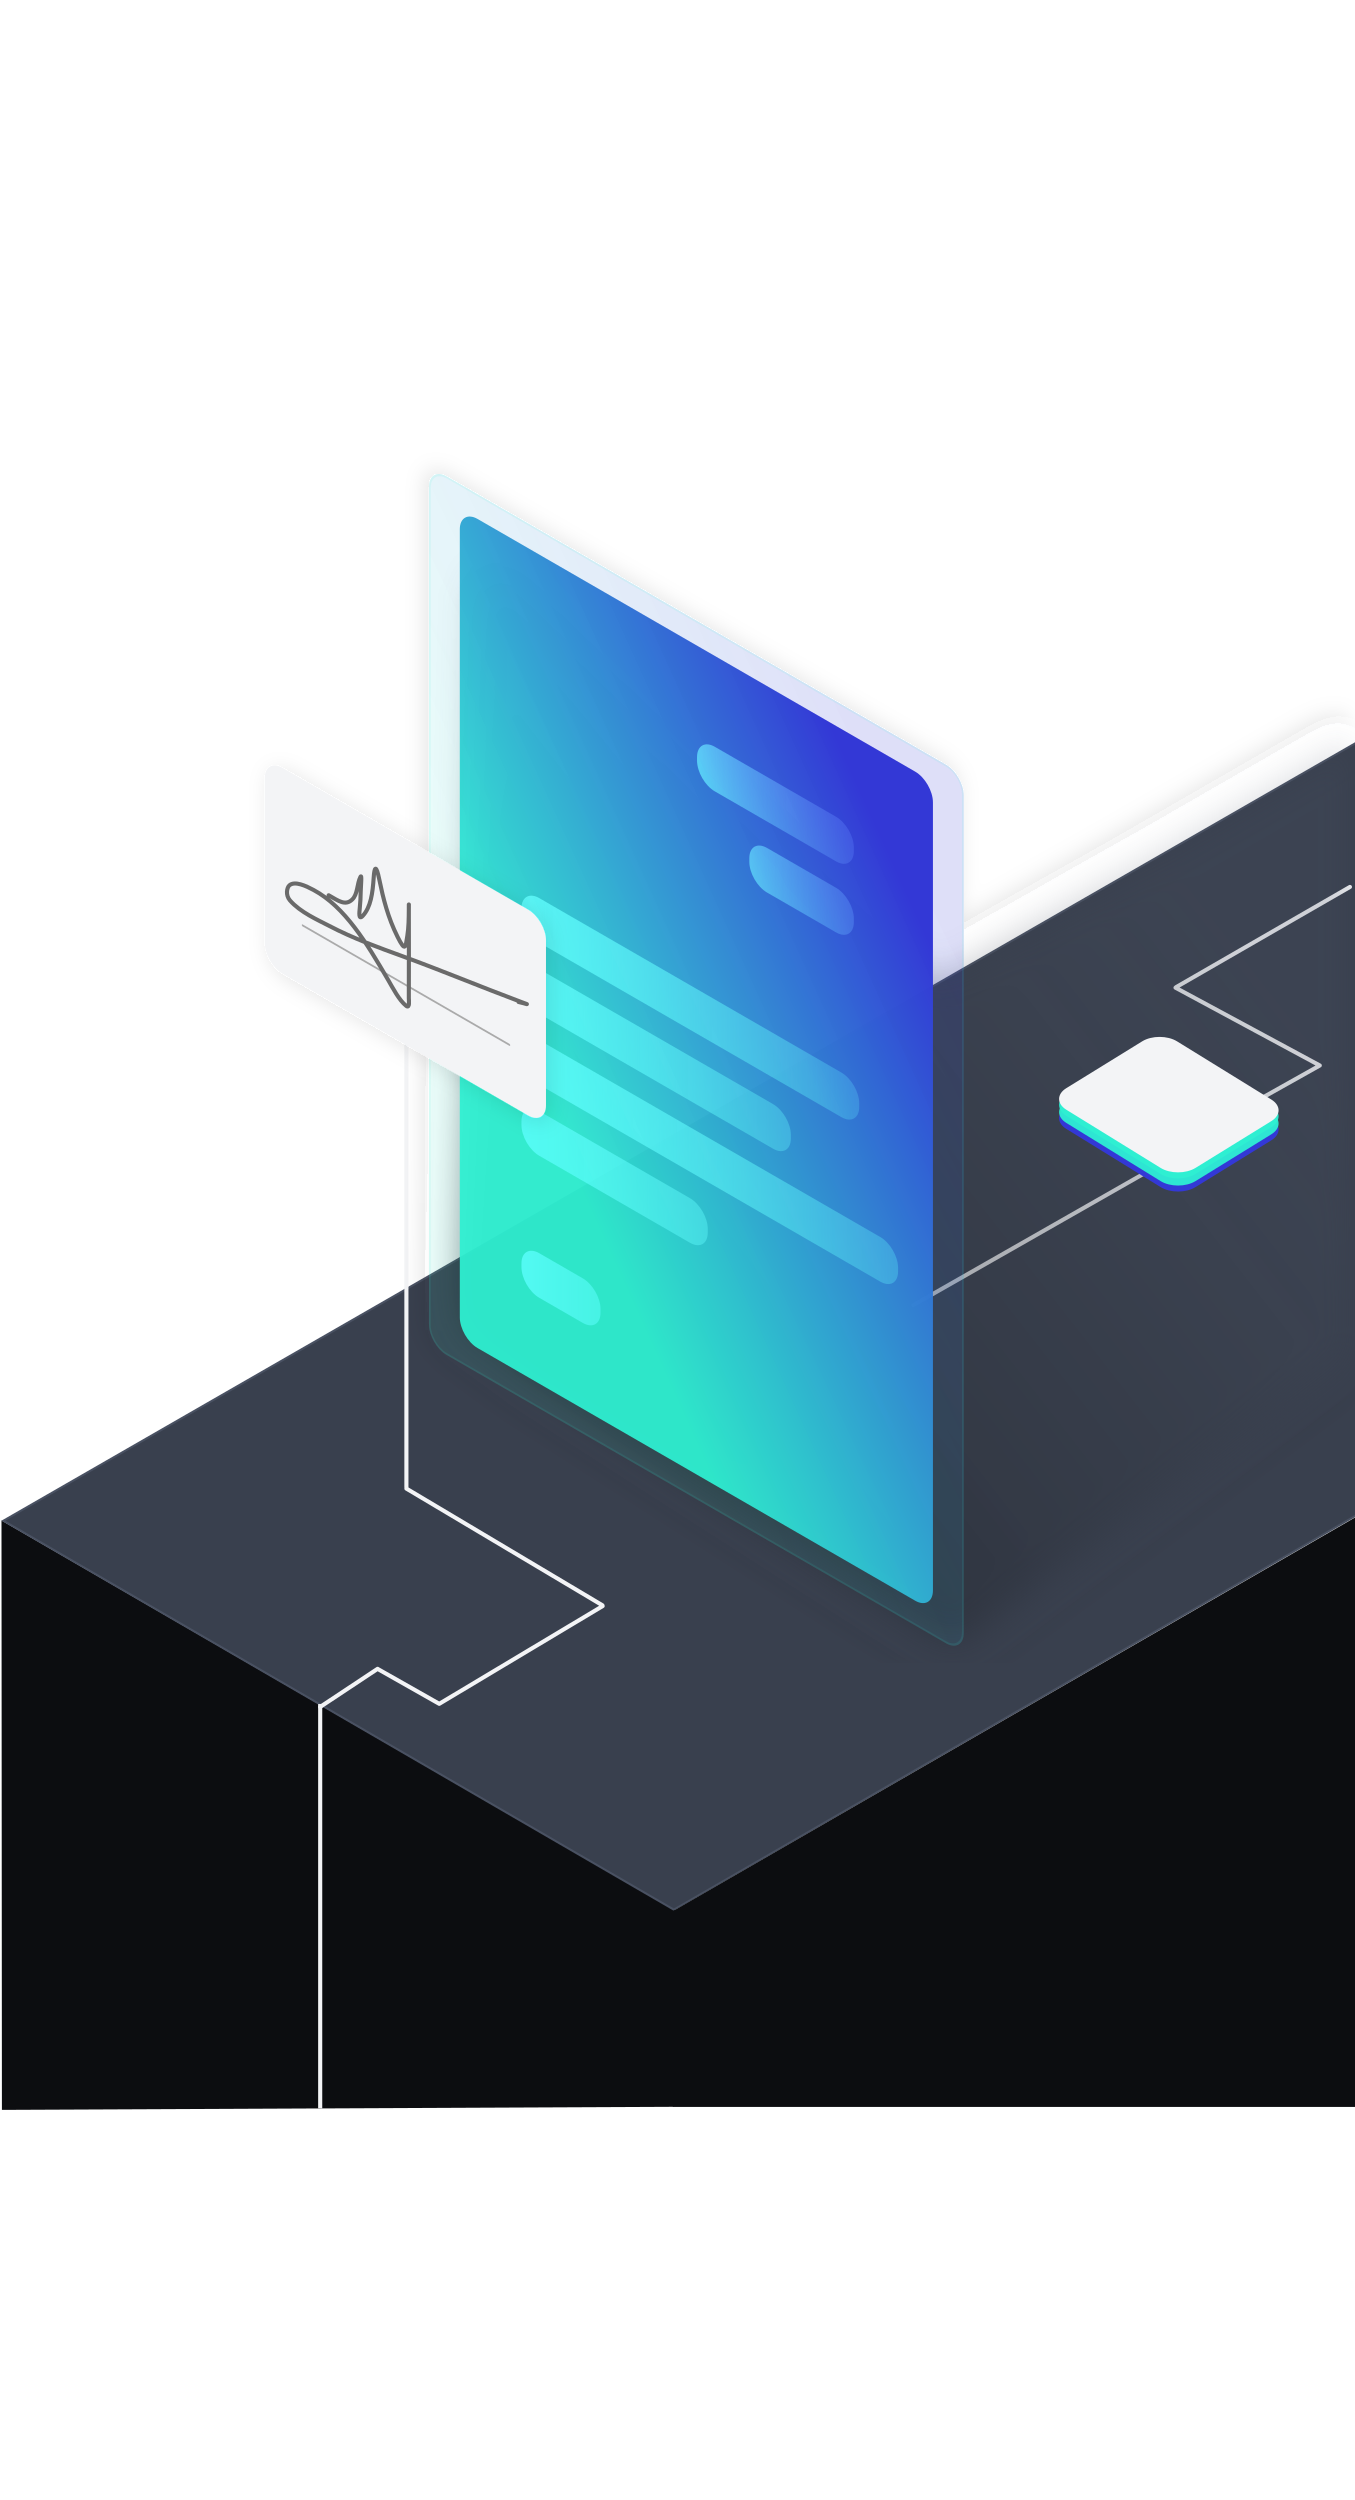
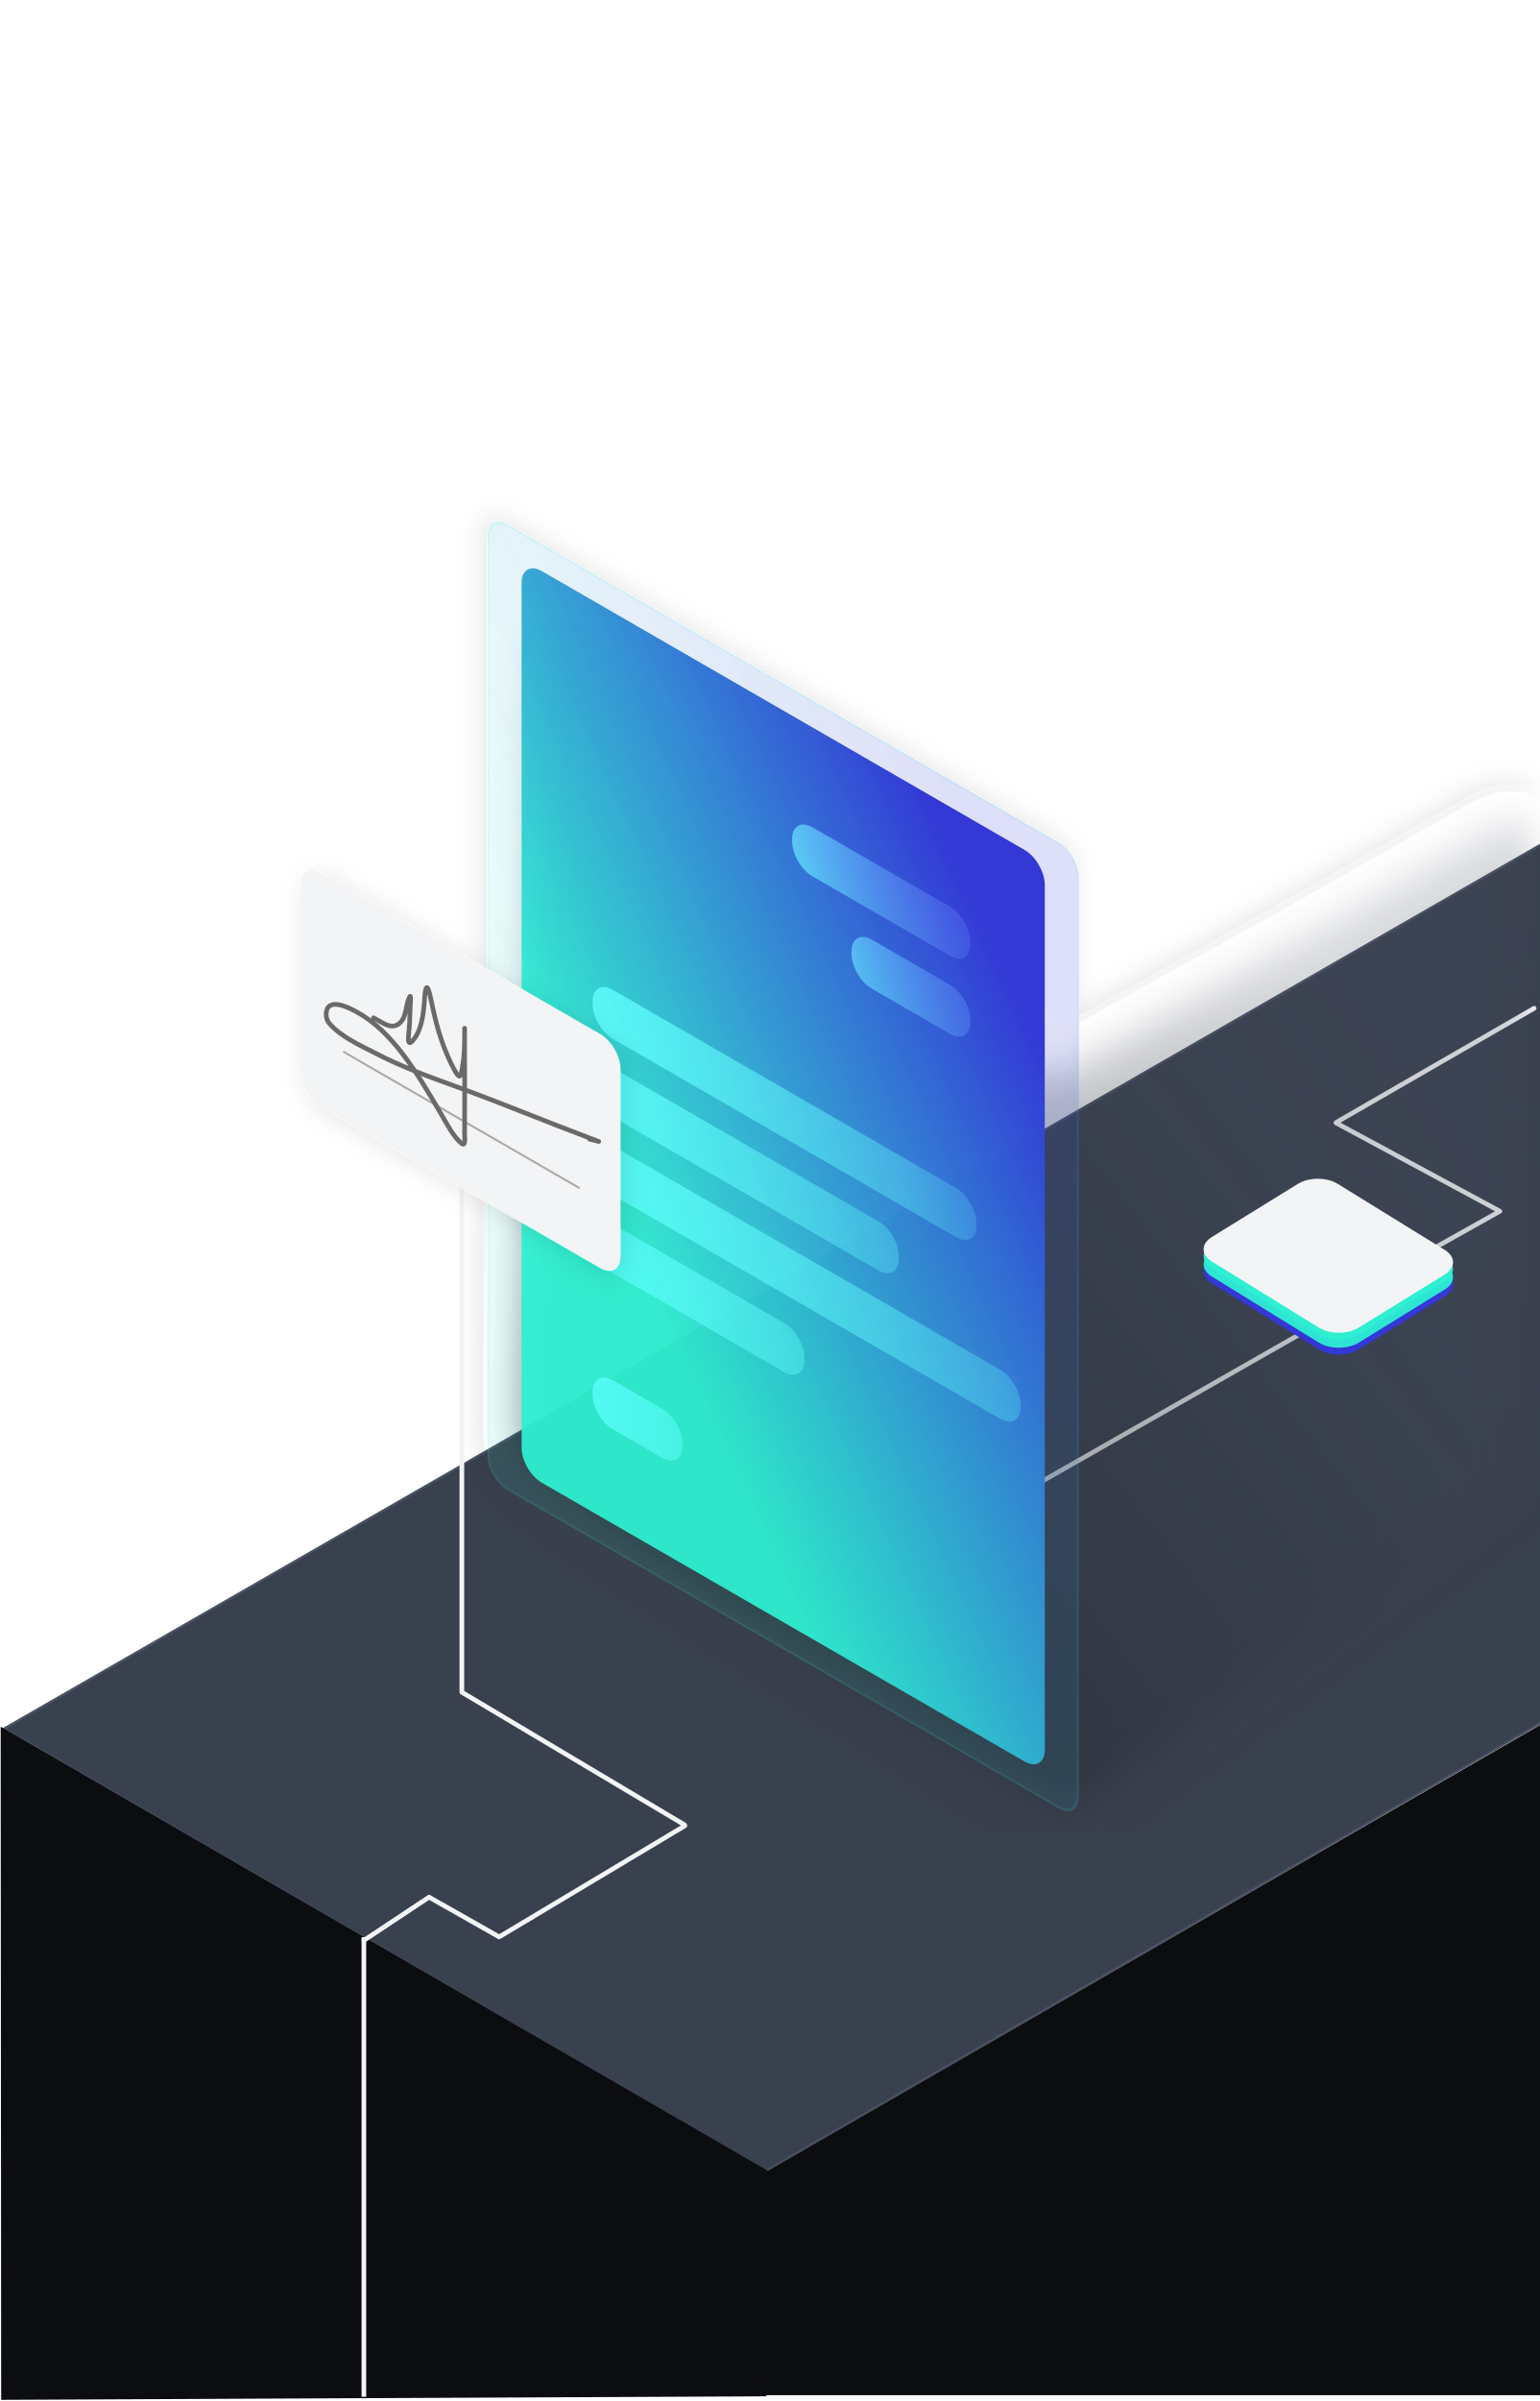
- <svg xmlns="http://www.w3.org/2000/svg" width="660" height="1218" fill="none" viewBox="0 0 660 1218">
-   <path fill="#0C0D10" stroke="#0C0D10" d="M327.57 1025.94l-326.138 1.5-.204-285.799 327.13 189.29-.788 95.009z" />
+ <svg xmlns="http://www.w3.org/2000/svg" width="660" height="1029" fill="none" viewBox="0 0 660 1029">
  <path fill="#39404E" stroke="#495162" d="M328.296 930.39L1.661 740.891 694.614 342.39l325.746 188.067L328.296 930.39z" />
-   <path fill="#0C0D10" stroke="#0C0D10" d="M328.295 931.391L660 740v286H328.295v-94.609z" />
+   <path fill="#0C0D10" fill-rule="evenodd" d="M328.295 990.965L328 1026.5 1 1028 .795 740.89l328 189.794-.004.42L660 740v286H328.295v-35.035z" clip-rule="evenodd" />
+   <path fill="#0C0D10" d="M328.295 990.965h.5l-1-.004.5.004zM328 1026.5l.002.5h.494l.004-.5h-.5zM1 1028H.5v.5h.502L1 1028zM.795 740.89l.25-.432-.75-.435v.868l.5-.001zm328 189.794l.5.004.002-.291-.252-.146-.25.433zm-.004.42l-.499-.004-.008.874.757-.437-.25-.433zM660 740h.5v-.866l-.75.433.25.433zm0 286v.5h.5v-.5h-.5zm-331.705 0h-.5v.5h.5v-.5zm-.5-35.039l-.295 35.539h1l.295-35.531-1-.008zm.203 35.039l-327 1.5.004 1 327-1.5-.004-1zM1.5 1028l-.205-287.11-1 .001L.5 1028h1zM.544 741.323l328.001 189.794.5-.866-328-189.793-.5.865zM328.295 930.68l-.003.42.999.008.004-.42-1-.008zm.746.857L660.25 740.433l-.5-.866-331.208 191.104.499.866zM659.5 740v286h1V740h-1zm.5 285.5H328.295v1H660v-1zm-331.205.5v-35.035h-1V1026h1z" />
  <path stroke="#F3F4F6" stroke-linecap="square" stroke-width="2" d="M156 831.2v195" />
  <path stroke="#F3F4F6" stroke-linecap="round" stroke-width="2" d="M198 504.602v220M183.968 813.049L156 831.602M293.613 782.469L214 830.102M214 830.102l-30-17M293.5 782.102L198 725.245" />
  <g>
    <path stroke="#F3F4F6" stroke-linecap="round" stroke-width="2" d="M562.517 564.246L643 519.102M572.999 480.939l84.688-48.821M445 635.83l117-66.728M572.713 481.202l70.287 37.9" />
  </g>
  <g filter="url(#filter0_d_13:61)">
    <g filter="url(#filter1_f_13:61)">
-       <path fill="url(#paint0_linear_13:61)" fill-opacity=".7" d="M232.462 290.297c.206-8.694 10.645-12.999 16.92-6.979l199.706 191.591A10 10 0 00461 476.36l195.89-112.772c6.801-3.915 15.256 1.172 14.983 9.015l-9.705 278.685a10.002 10.002 0 01-4.037 7.684L470.059 798.479a10.002 10.002 0 01-11.376.373L260.5 671.102l-31.04-22.91c-1.084-.8-2.603.07-2.46 1.41l-2.5-23.5 7.962-335.805z" />
+       <path fill="url(#paint0_linear_13:61)" fill-opacity=".7" d="M231.813 281.52c.207-8.682 10.634-12.955 16.923-6.936l193.737 185.421c3.207 3.068 8.045 3.673 11.891 1.485l190.024-108.08c6.81-3.873 15.257 1.245 14.983 9.079l-9.419 268.788a9.96 9.96 0 01-4.059 7.682L463.157 773.06a10.019 10.019 0 01-11.352.333L259.111 649.258l-30.212-22.269c-1.053-.776-2.523.063-2.384 1.362l-2.433-22.738 7.731-324.093z" />
    </g>
-     <rect width="300.85" height="428.075" fill="url(#paint1_linear_13:61)" fill-opacity=".2" rx="10" transform="matrix(.86603 .5 0 1 209 227.102)" />
-     <rect width="299.85" height="427.075" x=".433" y=".75" stroke="#2EF0D2" stroke-opacity=".1" rx="9.5" transform="matrix(.86603 .5 0 1 209.058 226.885)" />
-     <rect width="266.166" height="403.935" fill="url(#paint2_linear_13:61)" rx="10" transform="matrix(.86603 .5 0 1 224.019 247.843)" />
+     <rect width="292.737" height="414.031" fill="url(#paint1_linear_13:61)" fill-opacity=".2" rx="10" transform="matrix(.86603 .5 0 1 209 219.651)" />
+     <rect width="291.737" height="413.031" x=".433" y=".75" stroke="#2EF0D2" stroke-opacity=".1" rx="9.5" transform="matrix(.86603 .5 0 1 209.058 219.435)" />
+     <rect width="258.988" height="390.683" fill="url(#paint2_linear_13:61)" rx="10" transform="matrix(.86603 .5 0 1 223.614 239.762)" />
    <g style="mix-blend-mode:overlay">
-       <rect width="88.219" height="21.726" fill="url(#paint3_linear_13:61)" rx="10" transform="matrix(.86603 .5 0 1 339.599 358.828)" />
-       <rect width="58.813" height="21.726" fill="url(#paint4_linear_13:61)" rx="10" transform="matrix(.86603 .5 0 1 365.065 408.132)" />
-       <rect width="190.011" height="21.726" fill="url(#paint5_linear_13:61)" rx="10" transform="matrix(.86603 .5 0 1 254.056 432.552)" />
-       <rect width="151.556" height="21.726" fill="url(#paint6_linear_13:61)" rx="10" transform="matrix(.86603 .5 0 1 254.056 467.152)" />
-       <rect width="211.877" height="21.726" fill="url(#paint7_linear_13:61)" rx="10" transform="matrix(.86603 .5 0 1 254.056 501.753)" />
-       <rect width="104.808" height="21.726" fill="url(#paint8_linear_13:61)" rx="10" transform="matrix(.86603 .5 0 1 254.056 536.353)" />
-       <rect width="44.487" height="21.726" fill="url(#paint9_linear_13:61)" rx="10" transform="matrix(.86603 .5 0 1 254.056 605.553)" />
+       <rect width="88.219" height="21.013" fill="url(#paint3_linear_13:61)" rx="10" transform="matrix(.86603 .5 0 1 339.599 349.53)" />
+       <rect width="58.813" height="21.013" fill="url(#paint4_linear_13:61)" rx="10" transform="matrix(.86603 .5 0 1 365.065 397.698)" />
+       <rect width="190.011" height="21.013" fill="url(#paint5_linear_13:61)" rx="10" transform="matrix(.86603 .5 0 1 254.056 419.215)" />
+       <rect width="151.556" height="21.013" fill="url(#paint6_linear_13:61)" rx="10" transform="matrix(.86603 .5 0 1 254.056 452.68)" />
+       <rect width="211.877" height="21.013" fill="url(#paint7_linear_13:61)" rx="10" transform="matrix(.86603 .5 0 1 254.056 486.145)" />
+       <rect width="104.808" height="21.013" fill="url(#paint8_linear_13:61)" rx="10" transform="matrix(.86603 .5 0 1 254.056 519.61)" />
+       <rect width="44.487" height="21.013" fill="url(#paint9_linear_13:61)" rx="10" transform="matrix(.86603 .5 0 1 254.056 586.539)" />
    </g>
  </g>
  <g filter="url(#filter2_d_13:61)">
    <rect width="158.194" height="100.276" fill="#F3F4F6" rx="10" transform="matrix(.86603 .5 0 1 129 369.102)" />
    <path stroke="#979797" stroke-linecap="round" stroke-opacity=".8" d="M.5-.5h116.258" transform="matrix(.86603 .5 0 1 147.026 451.135)" />
    <path stroke="#6A6A6A" stroke-linecap="round" stroke-width="2" d="M160.122 436.176c5.051 2.916 8.132 5.169 11.416 2.135 2.812-2.597 2.325-7.68 4.073-11.098.815-1.595.148 4.647.133 6.921-.017 2.889-.202 5.601-.467 8.325-.172 1.775-.722 6.106 1.436 3.774 3.936-4.256 4.845-11.09 5.341-18.604.348-5.274 1.176-6.735 2.737.865 1.931 9.403 4.21 18.534 8.913 27.947 3.885 7.773 3.873 4.913 4.74-.447.659-4.067.708-8.539.735-13.026.031-5.148 0-1.071 0 1.353 0 13.979.077 28.007 0 41.941-.006 1.02.581 5.279-1.269 3.804-3.538-2.821-6.455-8.61-8.879-12.767-10.446-17.91-20.936-35.442-36.253-43.692-3.786-2.038-9.144-4.535-11.784-2.267-1.244 1.069-1.959 4.751.233 7.298 5.028 5.843 13.823 9.658 19.095 12.417 11.992 6.276 23.86 10.479 35.652 14.774 19.04 6.934 38.164 14.917 57.217 22.051 6.321 2.367 2.868 1.037-.534.289" />
  </g>
  <g>
    <rect width="73.974" height="63.407" fill="#3338D6" rx="10" transform="scale(1.20347 .74274) rotate(45 -596.486 910.964)" />
    <rect width="73.974" height="63.407" fill="#2EF0D2" fill-opacity=".94" rx="10" transform="scale(1.20347 .74274) rotate(45 -586.042 906.638)" />
    <rect width="73.974" height="63.407" fill="#2EF0D2" fill-opacity=".94" rx="10" transform="scale(1.20347 .74274) rotate(45 -591.738 908.998)" />
    <rect width="73.974" height="63.407" fill="#F3F4F6" rx="10" transform="scale(1.20347 .74274) rotate(45 -581.295 904.672)" />
  </g>
  <defs>
-     <linearGradient id="paint0_linear_13:61" x1="642" x2="149" y1="505.102" y2="890.102" gradientUnits="userSpaceOnUse">
+     <linearGradient id="paint0_linear_13:61" x1="630.323" x2="153.118" y1="489.99" y2="863.888" gradientUnits="userSpaceOnUse">
      <stop stop-color="#495162" stop-opacity=".3" />
      <stop offset="1" />
      <stop offset="1" stop-opacity=".29" />
    </linearGradient>
-     <linearGradient id="paint1_linear_13:61" x1="300.85" x2="49.33" y1="86.979" y2="277.859" gradientUnits="userSpaceOnUse">
+     <linearGradient id="paint1_linear_13:61" x1="292.737" x2="49.078" y1="84.126" y2="270.155" gradientUnits="userSpaceOnUse">
      <stop stop-color="#3338D6" stop-opacity=".8" />
      <stop offset="1" stop-color="#2EF0D2" stop-opacity=".5" />
    </linearGradient>
-     <linearGradient id="paint2_linear_13:61" x1="266.166" x2="33.353" y1="82.075" y2="247.729" gradientUnits="userSpaceOnUse">
+     <linearGradient id="paint2_linear_13:61" x1="258.988" x2="33.372" y1="79.382" y2="240.884" gradientUnits="userSpaceOnUse">
      <stop stop-color="#3338D6" />
      <stop offset="1" stop-color="#2EF0D2" stop-opacity=".94" />
    </linearGradient>
-     <linearGradient id="paint3_linear_13:61" x1="-6.032" x2="106.316" y1="21.726" y2="21.726" gradientUnits="userSpaceOnUse">
+     <linearGradient id="paint3_linear_13:61" x1="-6.032" x2="106.316" y1="21.013" y2="21.013" gradientUnits="userSpaceOnUse">
      <stop stop-color="#fff" stop-opacity=".8" />
      <stop offset="1" stop-color="#F3F4F6" stop-opacity=".2" />
    </linearGradient>
-     <linearGradient id="paint4_linear_13:61" x1="-16.588" x2="84.449" y1="21.726" y2="21.726" gradientUnits="userSpaceOnUse">
+     <linearGradient id="paint4_linear_13:61" x1="-16.588" x2="84.449" y1="21.013" y2="21.013" gradientUnits="userSpaceOnUse">
      <stop stop-color="#fff" stop-opacity=".8" />
      <stop offset="1" stop-color="#F3F4F6" stop-opacity=".2" />
    </linearGradient>
-     <linearGradient id="paint5_linear_13:61" x1="0" x2="214.139" y1="21.726" y2="21.726" gradientUnits="userSpaceOnUse">
+     <linearGradient id="paint5_linear_13:61" x1="0" x2="214.139" y1="21.013" y2="21.013" gradientUnits="userSpaceOnUse">
      <stop stop-color="#fff" stop-opacity=".8" />
      <stop offset="1" stop-color="#F3F4F6" stop-opacity=".2" />
    </linearGradient>
-     <linearGradient id="paint6_linear_13:61" x1="-3.77" x2="190.765" y1="21.726" y2="21.726" gradientUnits="userSpaceOnUse">
+     <linearGradient id="paint6_linear_13:61" x1="-3.77" x2="190.765" y1="21.013" y2="21.013" gradientUnits="userSpaceOnUse">
      <stop stop-color="#fff" stop-opacity=".8" />
      <stop offset="1" stop-color="#F3F4F6" stop-opacity=".2" />
    </linearGradient>
-     <linearGradient id="paint7_linear_13:61" x1="-5.278" x2="251.086" y1="21.726" y2="21.726" gradientUnits="userSpaceOnUse">
+     <linearGradient id="paint7_linear_13:61" x1="-5.278" x2="251.086" y1="21.013" y2="21.013" gradientUnits="userSpaceOnUse">
      <stop stop-color="#fff" stop-opacity=".8" />
      <stop offset="1" stop-color="#F3F4F6" stop-opacity=".2" />
    </linearGradient>
-     <linearGradient id="paint8_linear_13:61" x1="-12.064" x2="166.636" y1="21.726" y2="21.726" gradientUnits="userSpaceOnUse">
+     <linearGradient id="paint8_linear_13:61" x1="-12.064" x2="166.636" y1="21.013" y2="21.013" gradientUnits="userSpaceOnUse">
      <stop stop-color="#fff" stop-opacity=".8" />
      <stop offset="1" stop-color="#F3F4F6" stop-opacity=".2" />
    </linearGradient>
-     <linearGradient id="paint9_linear_13:61" x1="-6.786" x2="104.808" y1="21.726" y2="21.726" gradientUnits="userSpaceOnUse">
+     <linearGradient id="paint9_linear_13:61" x1="-6.786" x2="104.808" y1="21.013" y2="21.013" gradientUnits="userSpaceOnUse">
      <stop stop-color="#fff" stop-opacity=".8" />
      <stop offset="1" stop-color="#F3F4F6" stop-opacity=".2" />
    </linearGradient>
-     <filter id="filter0_d_13:61" width="482.88" height="590.866" x="197" y="218.919" color-interpolation-filters="sRGB" filterUnits="userSpaceOnUse">
+     <filter id="filter0_d_13:61" width="470.377" height="572.765" x="197" y="211.468" color-interpolation-filters="sRGB" filterUnits="userSpaceOnUse">
      <feFlood flood-opacity="0" result="BackgroundImageFix" />
      <feColorMatrix in="SourceAlpha" result="hardAlpha" values="0 0 0 0 0 0 0 0 0 0 0 0 0 0 0 0 0 0 127 0" />
      <feOffset dx="-2" dy="-2" />
      <feGaussianBlur stdDeviation="5" />
      <feComposite in2="hardAlpha" operator="out" />
      <feColorMatrix values="0 0 0 0 0 0 0 0 0 0 0 0 0 0 0 0 0 0 0.1 0" />
      <feBlend in2="BackgroundImageFix" result="effect1_dropShadow_13:61" />
      <feBlend in="SourceGraphic" in2="effect1_dropShadow_13:61" result="shape" />
    </filter>
-     <filter id="filter1_f_13:61" width="481.38" height="553.931" x="207.5" y="263.516" color-interpolation-filters="sRGB" filterUnits="userSpaceOnUse">
+     <filter id="filter1_f_13:61" width="469.295" height="537.22" x="207.082" y="254.774" color-interpolation-filters="sRGB" filterUnits="userSpaceOnUse">
      <feFlood flood-opacity="0" result="BackgroundImageFix" />
      <feBlend in="SourceGraphic" in2="BackgroundImageFix" result="shape" />
      <feGaussianBlur result="effect1_foregroundBlur_13:61" stdDeviation="8.5" />
    </filter>
    <filter id="filter2_d_13:61" width="157" height="191.739" x="121" y="364.919" color-interpolation-filters="sRGB" filterUnits="userSpaceOnUse">
      <feFlood flood-opacity="0" result="BackgroundImageFix" />
      <feColorMatrix in="SourceAlpha" result="hardAlpha" values="0 0 0 0 0 0 0 0 0 0 0 0 0 0 0 0 0 0 127 0" />
      <feOffset dx="2" dy="2" />
      <feGaussianBlur stdDeviation="5" />
      <feComposite in2="hardAlpha" operator="out" />
      <feColorMatrix values="0 0 0 0 0 0 0 0 0 0 0 0 0 0 0 0 0 0 0.1 0" />
      <feBlend in2="BackgroundImageFix" result="effect1_dropShadow_13:61" />
      <feBlend in="SourceGraphic" in2="effect1_dropShadow_13:61" result="shape" />
    </filter>
  </defs>
</svg>
